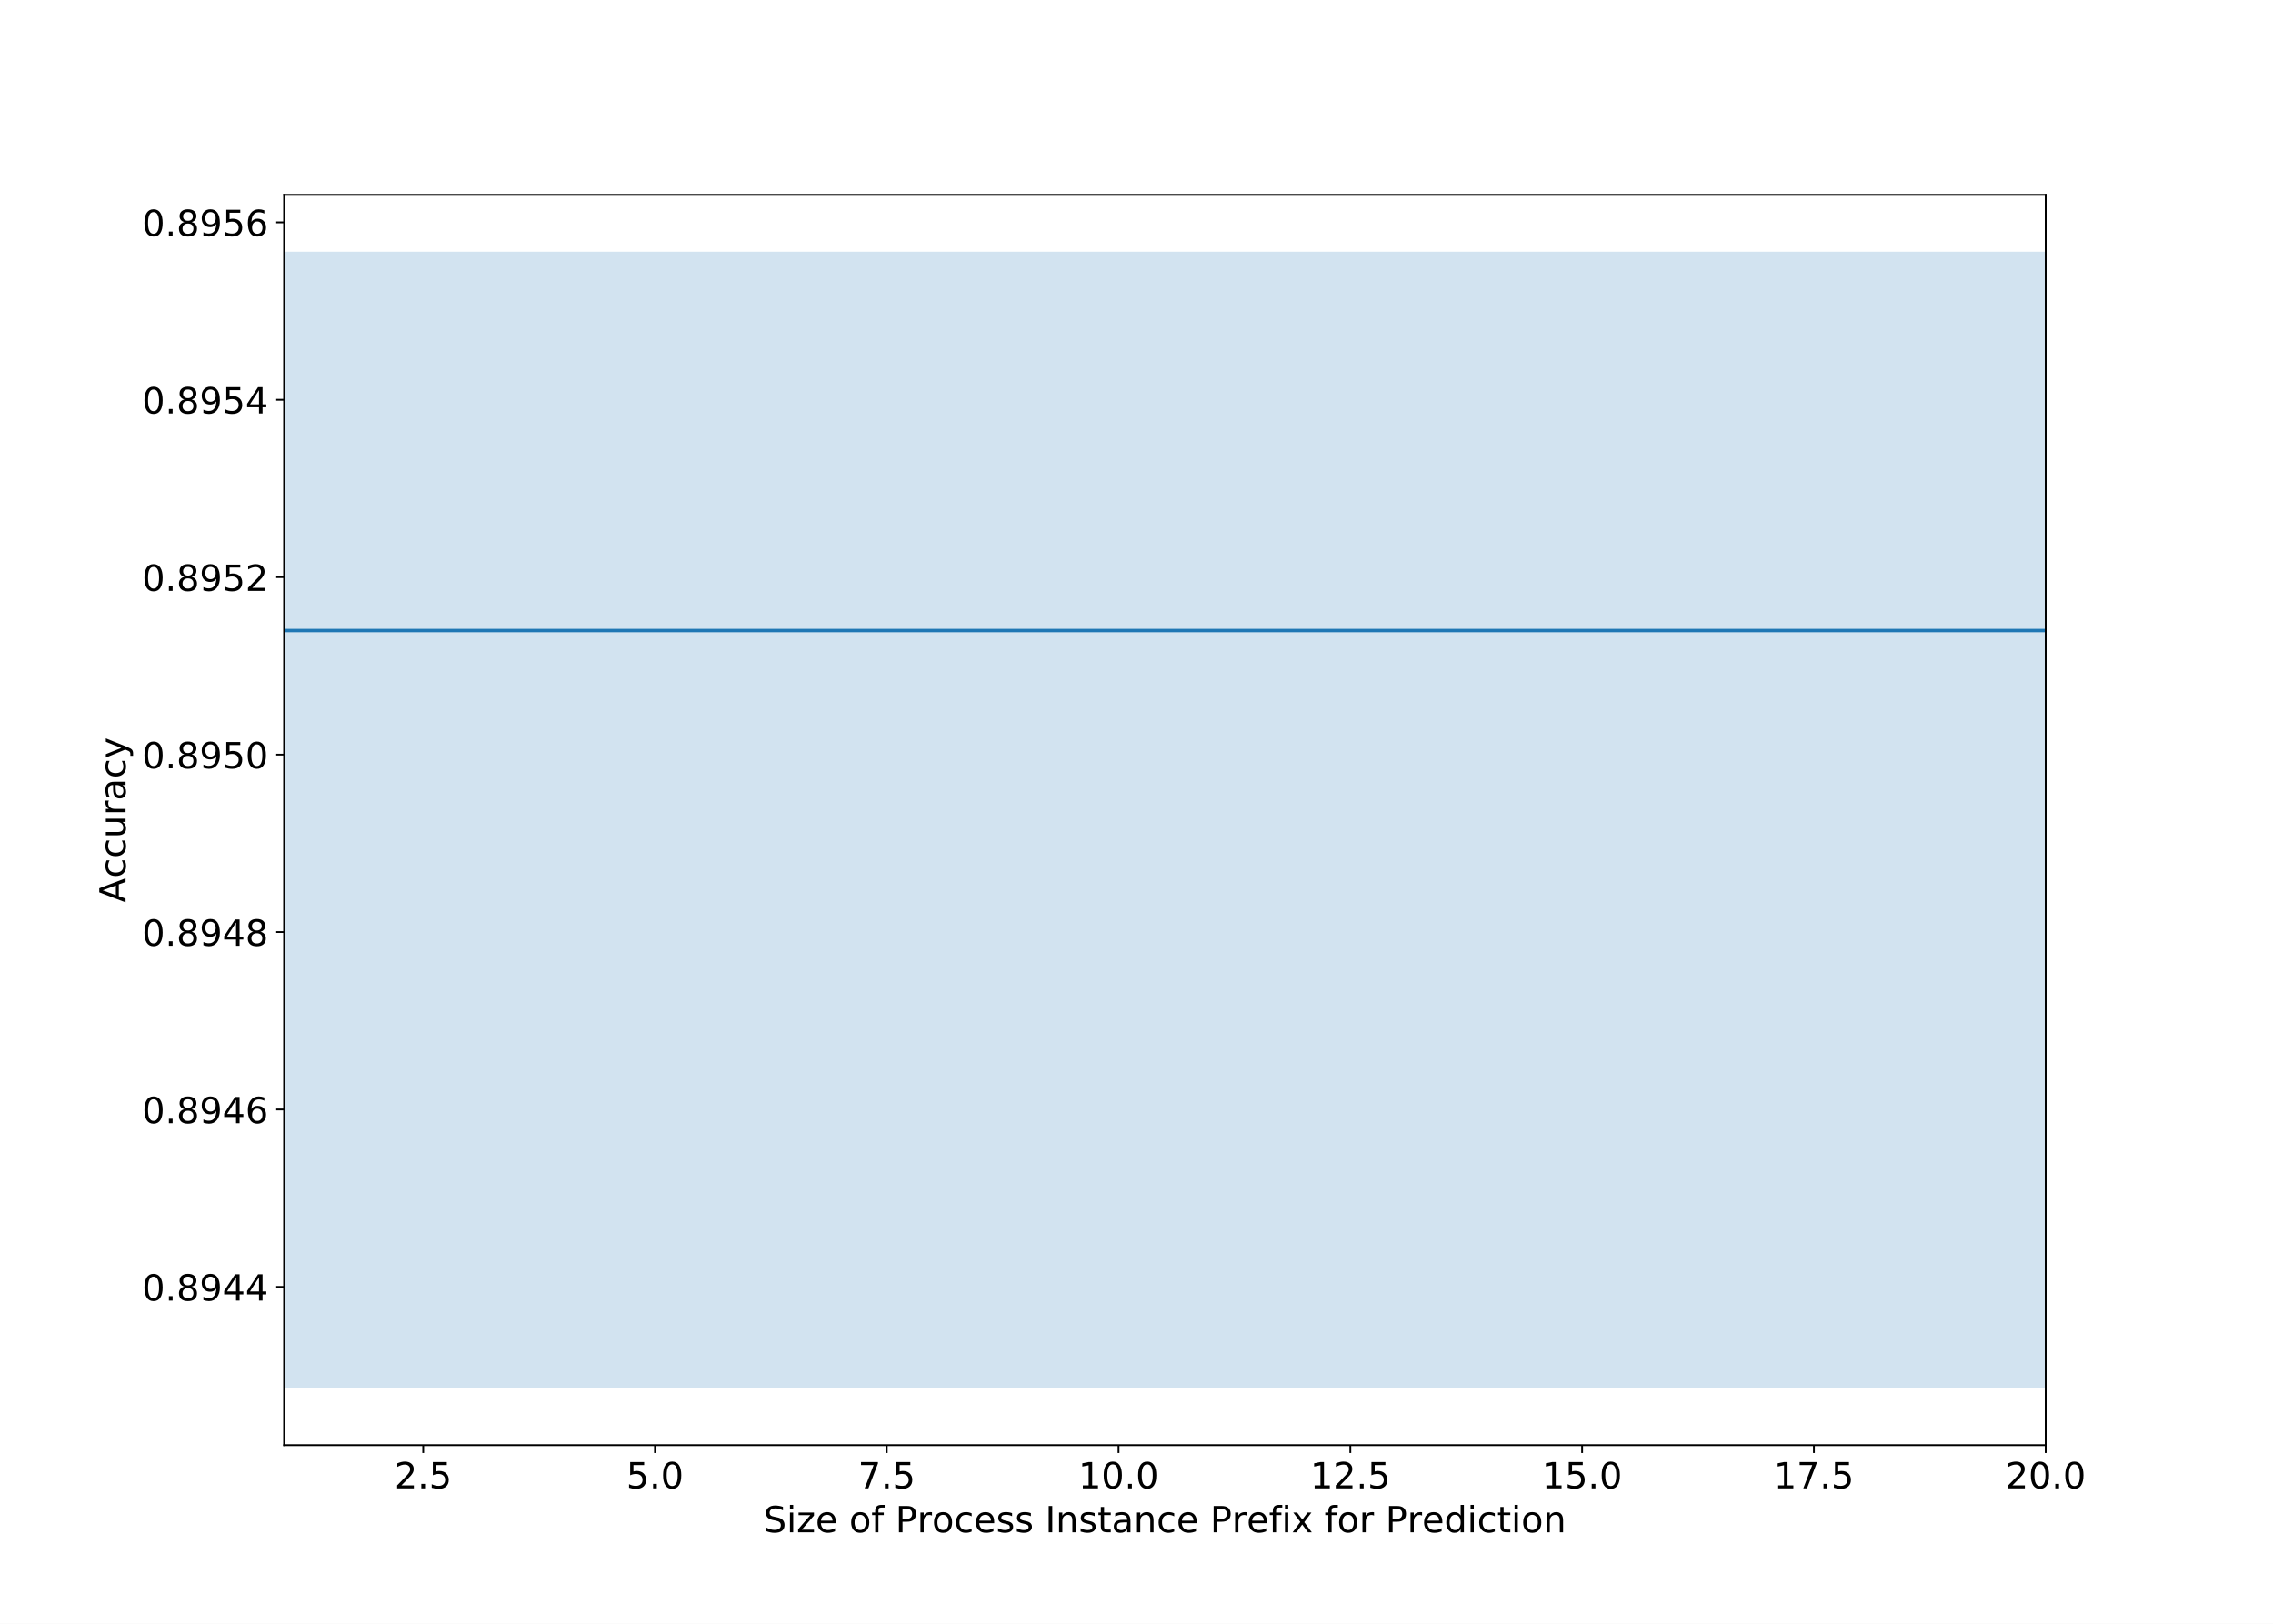
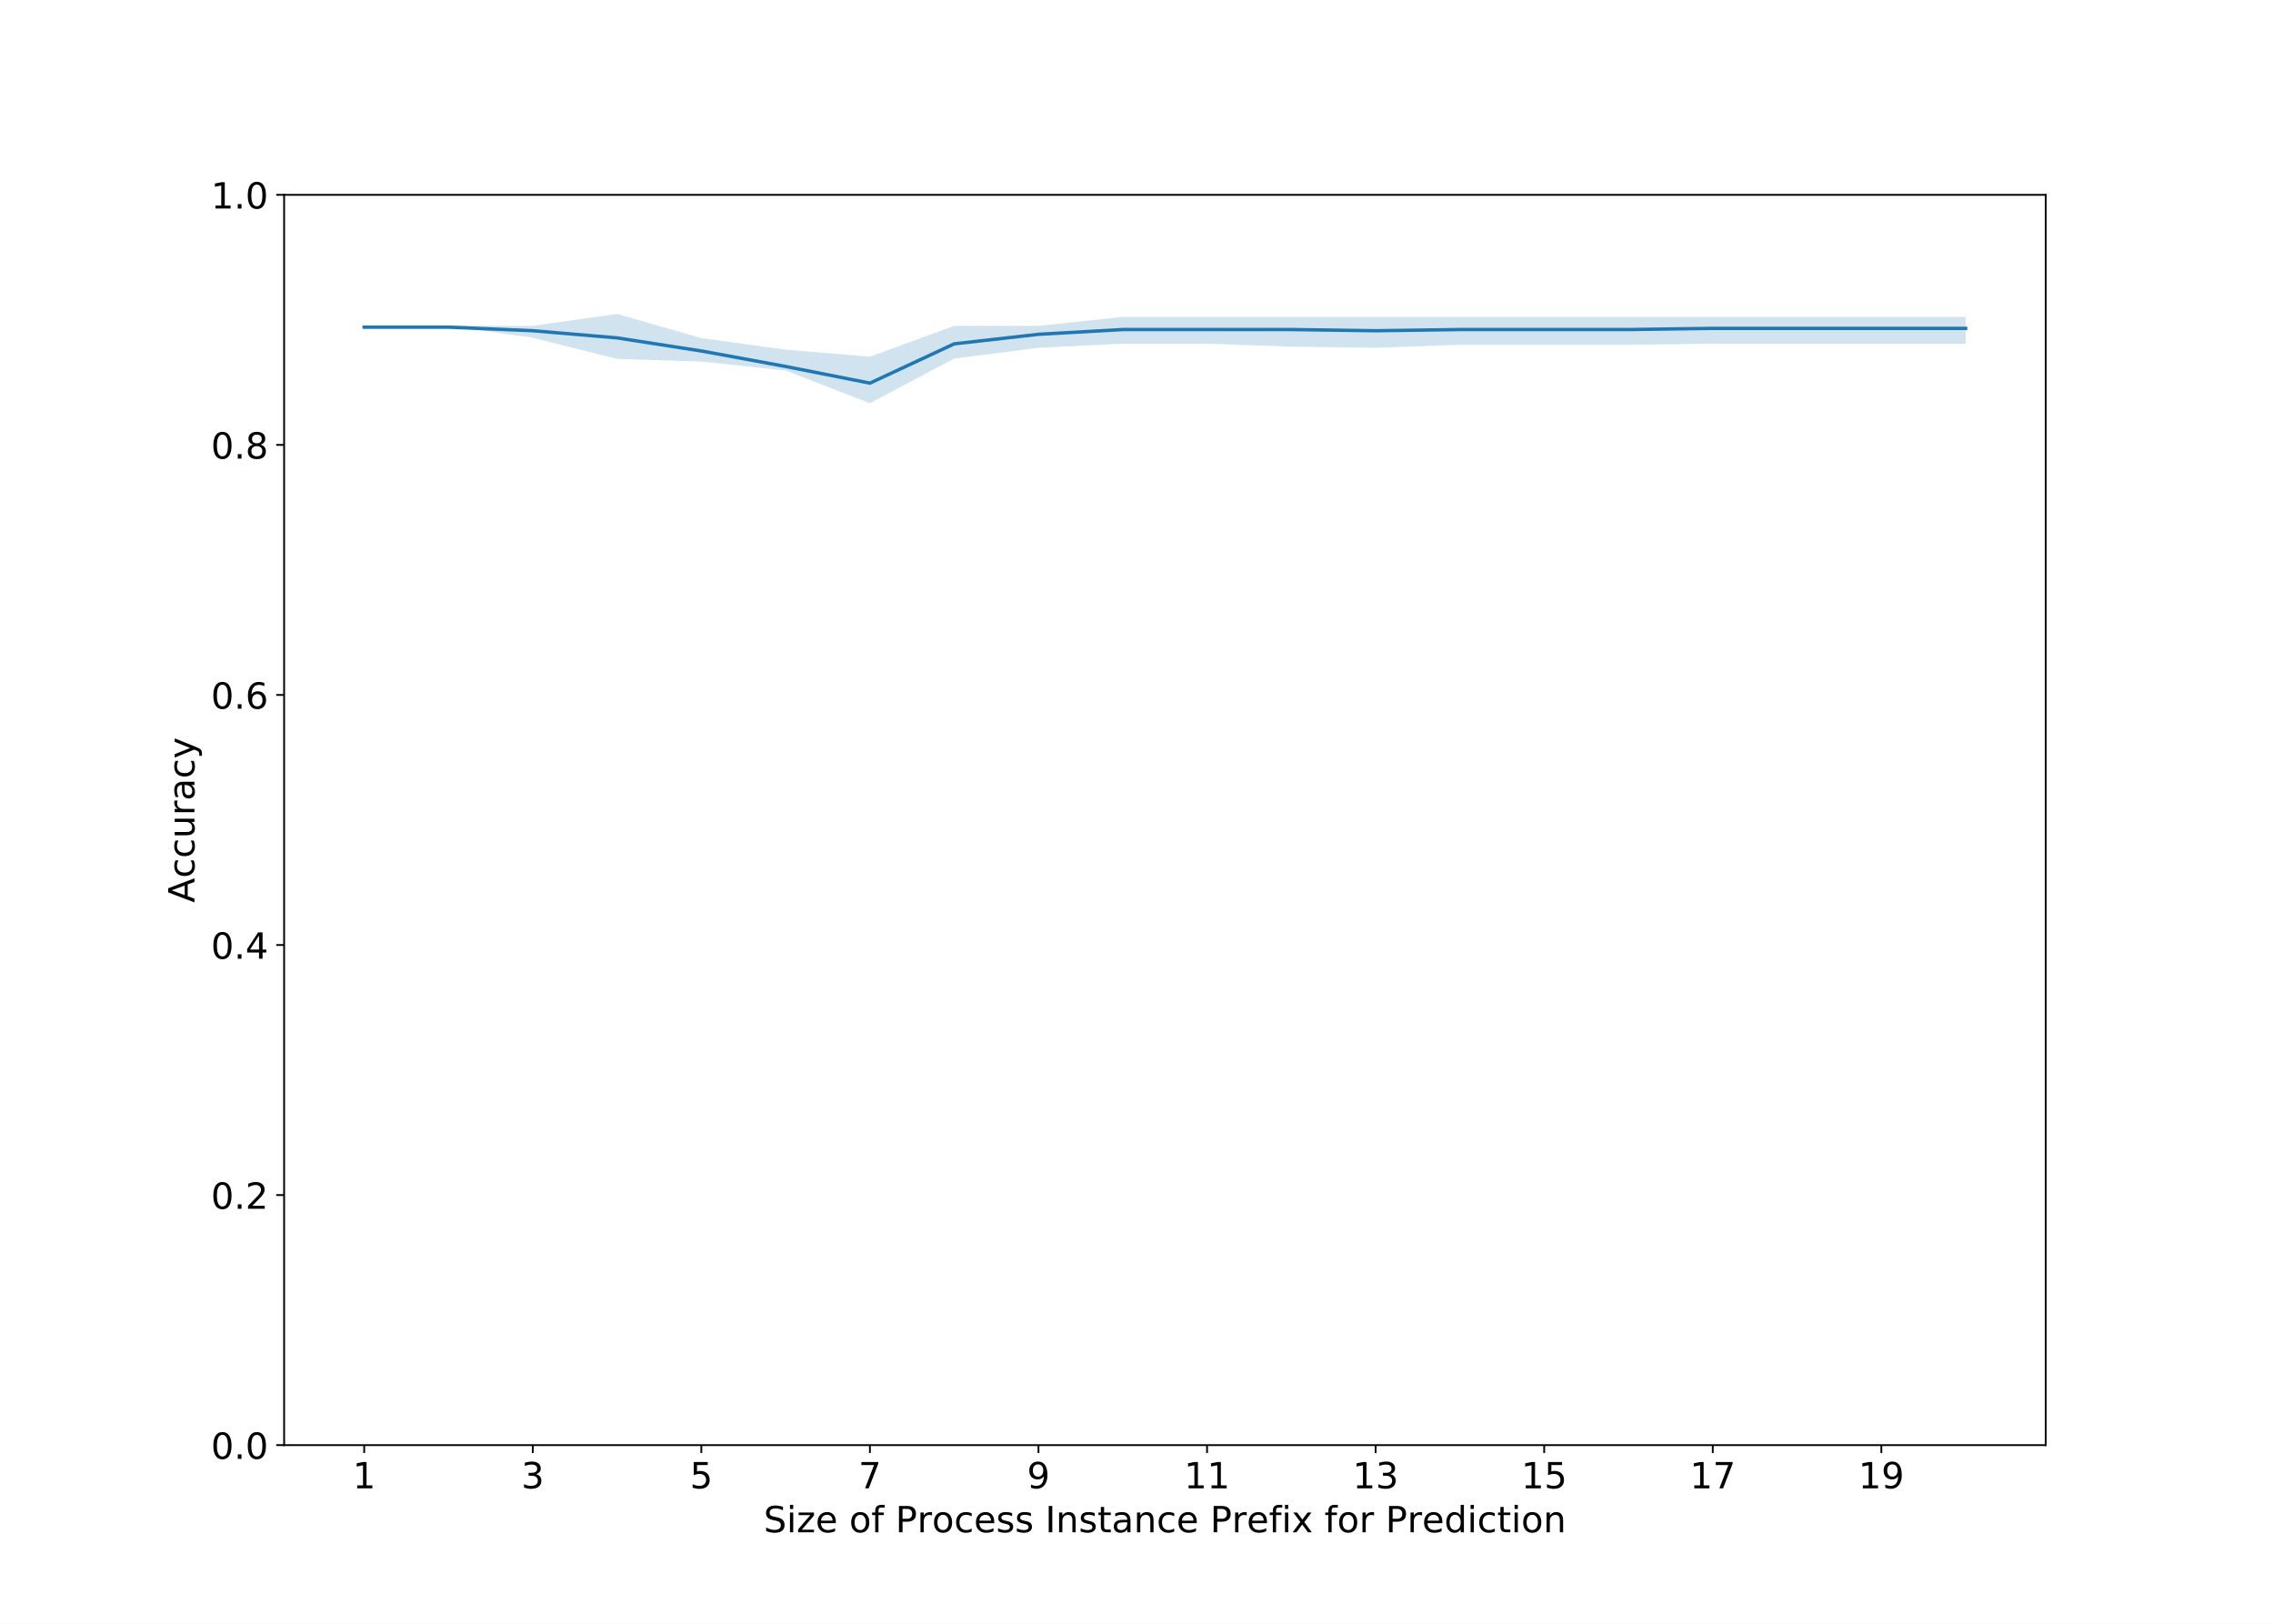
<svg xmlns="http://www.w3.org/2000/svg" xmlns:xlink="http://www.w3.org/1999/xlink" height="720pt" version="1.1" viewBox="0 0 1008 720" width="1008pt">
  <defs>
    <style type="text/css">
*{stroke-linecap:butt;stroke-linejoin:round;}
  </style>
  </defs>
  <g id="figure_1">
    <g id="patch_1">
      <path d="M 0 720  L 1008 720  L 1008 0  L 0 0  z " style="fill:#ffffff;" />
    </g>
    <g id="axes_1">
      <g id="patch_2">
        <path d="M 126 640.8  L 907.2 640.8  L 907.2 86.4  L 126 86.4  z " style="fill:#ffffff;" />
      </g>
      <g id="PolyCollection_1">
-         <path clip-path="url(#p95f81d3d51)" d="M 126 111.6  L 126 615.6  L 167.116 615.6  L 208.232 615.6  L 249.347 615.6  L 290.463 615.6  L 331.579 615.6  L 372.695 615.6  L 413.811 615.6  L 454.926 615.6  L 496.042 615.6  L 537.158 615.6  L 578.274 615.6  L 619.389 615.6  L 660.505 615.6  L 701.621 615.6  L 742.737 615.6  L 783.853 615.6  L 824.968 615.6  L 866.084 615.6  L 907.2 615.6  L 907.2 111.6  L 907.2 111.6  L 866.084 111.6  L 824.968 111.6  L 783.853 111.6  L 742.737 111.6  L 701.621 111.6  L 660.505 111.6  L 619.389 111.6  L 578.274 111.6  L 537.158 111.6  L 496.042 111.6  L 454.926 111.6  L 413.811 111.6  L 372.695 111.6  L 331.579 111.6  L 290.463 111.6  L 249.347 111.6  L 208.232 111.6  L 167.116 111.6  L 126 111.6  z " style="fill:#1f77b4;fill-opacity:0.2;" />
+         <path clip-path="url(#pabb8a7f79c)" d="M 161.509 144.48  L 161.509 144.48  L 198.887 144.48  L 236.265 149.76  L 273.643 159.165  L 311.021 160.32  L 348.399 164.28  L 385.777 178.8  L 423.155 159  L 460.533 154.215  L 497.911 152.4  L 535.289 152.4  L 572.667 153.72  L 610.045 154.215  L 647.423 152.895  L 684.801 152.895  L 722.179 152.895  L 759.557 152.4  L 796.935 152.4  L 834.313 152.4  L 871.691 152.4  L 871.691 140.52  L 871.691 140.52  L 834.313 140.52  L 796.935 140.52  L 759.557 140.52  L 722.179 140.52  L 684.801 140.52  L 647.423 140.52  L 610.045 140.52  L 572.667 140.52  L 535.289 140.52  L 497.911 140.52  L 460.533 144.48  L 423.155 144.48  L 385.777 158.175  L 348.399 155.04  L 311.021 149.912  L 273.643 139.2  L 236.265 144.48  L 198.887 144.48  L 161.509 144.48  z " style="fill:#1f77b4;fill-opacity:0.2;" />
      </g>
      <g id="matplotlib.axis_1">
        <g id="xtick_1">
          <g id="line2d_1">
            <defs>
-               <path d="M 0 0  L 0 3.5  " id="md4ef126e2c" style="stroke:#000000;stroke-width:0.8;" />
-             </defs>
-             <g>
-               <use style="stroke:#000000;stroke-width:0.8;" x="187.674" xlink:href="#md4ef126e2c" y="640.8" />
+               <path d="M 0 0  L 0 3.5  " id="m82b839b954" style="stroke:#000000;stroke-width:0.8;" />
+             </defs>
+             <g>
+               <use style="stroke:#000000;stroke-width:0.8;" x="161.509" xlink:href="#m82b839b954" y="640.8" />
            </g>
          </g>
          <g id="text_1">
            <defs>
-               <path d="M 19.188 8.297  L 53.609 8.297  L 53.609 0  L 7.328 0  L 7.328 8.297  Q 12.938 14.109 22.625 23.891  Q 32.328 33.688 34.812 36.531  Q 39.547 41.844 41.422 45.531  Q 43.312 49.219 43.312 52.781  Q 43.312 58.594 39.234 62.25  Q 35.156 65.922 28.609 65.922  Q 23.969 65.922 18.812 64.312  Q 13.672 62.703 7.812 59.422  L 7.812 69.391  Q 13.766 71.781 18.938 73  Q 24.125 74.219 28.422 74.219  Q 39.75 74.219 46.484 68.547  Q 53.219 62.891 53.219 53.422  Q 53.219 48.922 51.531 44.891  Q 49.859 40.875 45.406 35.406  Q 44.188 33.984 37.641 27.219  Q 31.109 20.453 19.188 8.297  z " id="DejaVuSans-50" />
-               <path d="M 10.688 12.406  L 21 12.406  L 21 0  L 10.688 0  z " id="DejaVuSans-46" />
-               <path d="M 10.797 72.906  L 49.516 72.906  L 49.516 64.594  L 19.828 64.594  L 19.828 46.734  Q 21.969 47.469 24.109 47.828  Q 26.266 48.188 28.422 48.188  Q 40.625 48.188 47.75 41.5  Q 54.891 34.812 54.891 23.391  Q 54.891 11.625 47.562 5.094  Q 40.234 -1.422 26.906 -1.422  Q 22.312 -1.422 17.547 -0.641  Q 12.797 0.141 7.719 1.703  L 7.719 11.625  Q 12.109 9.234 16.797 8.062  Q 21.484 6.891 26.703 6.891  Q 35.156 6.891 40.078 11.328  Q 45.016 15.766 45.016 23.391  Q 45.016 31 40.078 35.438  Q 35.156 39.891 26.703 39.891  Q 22.75 39.891 18.812 39.016  Q 14.891 38.141 10.797 36.281  z " id="DejaVuSans-53" />
-             </defs>
-             <g transform="translate(174.9512 659.9575)scale(0.16 -0.16)">
-               <use xlink:href="#DejaVuSans-50" />
-               <use x="63.623" xlink:href="#DejaVuSans-46" />
-               <use x="95.41" xlink:href="#DejaVuSans-53" />
+               <path d="M 12.406 8.297  L 28.516 8.297  L 28.516 63.922  L 10.984 60.406  L 10.984 69.391  L 28.422 72.906  L 38.281 72.906  L 38.281 8.297  L 54.391 8.297  L 54.391 0  L 12.406 0  z " id="DejaVuSans-49" />
+             </defs>
+             <g transform="translate(156.4191 659.9575)scale(0.16 -0.16)">
+               <use xlink:href="#DejaVuSans-49" />
            </g>
          </g>
        </g>
        <g id="xtick_2">
          <g id="line2d_2">
            <g>
-               <use style="stroke:#000000;stroke-width:0.8;" x="290.463" xlink:href="#md4ef126e2c" y="640.8" />
+               <use style="stroke:#000000;stroke-width:0.8;" x="236.265" xlink:href="#m82b839b954" y="640.8" />
            </g>
          </g>
          <g id="text_2">
            <defs>
-               <path d="M 31.781 66.406  Q 24.172 66.406 20.328 58.906  Q 16.5 51.422 16.5 36.375  Q 16.5 21.391 20.328 13.891  Q 24.172 6.391 31.781 6.391  Q 39.453 6.391 43.281 13.891  Q 47.125 21.391 47.125 36.375  Q 47.125 51.422 43.281 58.906  Q 39.453 66.406 31.781 66.406  z M 31.781 74.219  Q 44.047 74.219 50.516 64.516  Q 56.984 54.828 56.984 36.375  Q 56.984 17.969 50.516 8.266  Q 44.047 -1.422 31.781 -1.422  Q 19.531 -1.422 13.062 8.266  Q 6.594 17.969 6.594 36.375  Q 6.594 54.828 13.062 64.516  Q 19.531 74.219 31.781 74.219  z " id="DejaVuSans-48" />
-             </defs>
-             <g transform="translate(277.7407 659.9575)scale(0.16 -0.16)">
-               <use xlink:href="#DejaVuSans-53" />
-               <use x="63.623" xlink:href="#DejaVuSans-46" />
-               <use x="95.41" xlink:href="#DejaVuSans-48" />
+               <path d="M 40.578 39.312  Q 47.656 37.797 51.625 33  Q 55.609 28.219 55.609 21.188  Q 55.609 10.406 48.188 4.484  Q 40.766 -1.422 27.094 -1.422  Q 22.516 -1.422 17.656 -0.516  Q 12.797 0.391 7.625 2.203  L 7.625 11.719  Q 11.719 9.328 16.594 8.109  Q 21.484 6.891 26.812 6.891  Q 36.078 6.891 40.938 10.547  Q 45.797 14.203 45.797 21.188  Q 45.797 27.641 41.281 31.266  Q 36.766 34.906 28.719 34.906  L 20.219 34.906  L 20.219 43.016  L 29.109 43.016  Q 36.375 43.016 40.234 45.922  Q 44.094 48.828 44.094 54.297  Q 44.094 59.906 40.109 62.906  Q 36.141 65.922 28.719 65.922  Q 24.656 65.922 20.016 65.031  Q 15.375 64.156 9.812 62.312  L 9.812 71.094  Q 15.438 72.656 20.344 73.438  Q 25.25 74.219 29.594 74.219  Q 40.828 74.219 47.359 69.109  Q 53.906 64.016 53.906 55.328  Q 53.906 49.266 50.438 45.094  Q 46.969 40.922 40.578 39.312  z " id="DejaVuSans-51" />
+             </defs>
+             <g transform="translate(231.1751 659.9575)scale(0.16 -0.16)">
+               <use xlink:href="#DejaVuSans-51" />
            </g>
          </g>
        </g>
        <g id="xtick_3">
          <g id="line2d_3">
            <g>
-               <use style="stroke:#000000;stroke-width:0.8;" x="393.253" xlink:href="#md4ef126e2c" y="640.8" />
+               <use style="stroke:#000000;stroke-width:0.8;" x="311.021" xlink:href="#m82b839b954" y="640.8" />
            </g>
          </g>
          <g id="text_3">
            <defs>
-               <path d="M 8.203 72.906  L 55.078 72.906  L 55.078 68.703  L 28.609 0  L 18.312 0  L 43.219 64.594  L 8.203 64.594  z " id="DejaVuSans-55" />
-             </defs>
-             <g transform="translate(380.5301 659.9575)scale(0.16 -0.16)">
-               <use xlink:href="#DejaVuSans-55" />
-               <use x="63.623" xlink:href="#DejaVuSans-46" />
-               <use x="95.41" xlink:href="#DejaVuSans-53" />
+               <path d="M 10.797 72.906  L 49.516 72.906  L 49.516 64.594  L 19.828 64.594  L 19.828 46.734  Q 21.969 47.469 24.109 47.828  Q 26.266 48.188 28.422 48.188  Q 40.625 48.188 47.75 41.5  Q 54.891 34.812 54.891 23.391  Q 54.891 11.625 47.562 5.094  Q 40.234 -1.422 26.906 -1.422  Q 22.312 -1.422 17.547 -0.641  Q 12.797 0.141 7.719 1.703  L 7.719 11.625  Q 12.109 9.234 16.797 8.062  Q 21.484 6.891 26.703 6.891  Q 35.156 6.891 40.078 11.328  Q 45.016 15.766 45.016 23.391  Q 45.016 31 40.078 35.438  Q 35.156 39.891 26.703 39.891  Q 22.75 39.891 18.812 39.016  Q 14.891 38.141 10.797 36.281  z " id="DejaVuSans-53" />
+             </defs>
+             <g transform="translate(305.9311 659.9575)scale(0.16 -0.16)">
+               <use xlink:href="#DejaVuSans-53" />
            </g>
          </g>
        </g>
        <g id="xtick_4">
          <g id="line2d_4">
            <g>
-               <use style="stroke:#000000;stroke-width:0.8;" x="496.042" xlink:href="#md4ef126e2c" y="640.8" />
+               <use style="stroke:#000000;stroke-width:0.8;" x="385.777" xlink:href="#m82b839b954" y="640.8" />
            </g>
          </g>
          <g id="text_4">
            <defs>
-               <path d="M 12.406 8.297  L 28.516 8.297  L 28.516 63.922  L 10.984 60.406  L 10.984 69.391  L 28.422 72.906  L 38.281 72.906  L 38.281 8.297  L 54.391 8.297  L 54.391 0  L 12.406 0  z " id="DejaVuSans-49" />
-             </defs>
-             <g transform="translate(478.2296 659.9575)scale(0.16 -0.16)">
-               <use xlink:href="#DejaVuSans-49" />
-               <use x="63.623" xlink:href="#DejaVuSans-48" />
-               <use x="127.246" xlink:href="#DejaVuSans-46" />
-               <use x="159.033" xlink:href="#DejaVuSans-48" />
+               <path d="M 8.203 72.906  L 55.078 72.906  L 55.078 68.703  L 28.609 0  L 18.312 0  L 43.219 64.594  L 8.203 64.594  z " id="DejaVuSans-55" />
+             </defs>
+             <g transform="translate(380.687 659.9575)scale(0.16 -0.16)">
+               <use xlink:href="#DejaVuSans-55" />
            </g>
          </g>
        </g>
        <g id="xtick_5">
          <g id="line2d_5">
            <g>
-               <use style="stroke:#000000;stroke-width:0.8;" x="598.832" xlink:href="#md4ef126e2c" y="640.8" />
+               <use style="stroke:#000000;stroke-width:0.8;" x="460.533" xlink:href="#m82b839b954" y="640.8" />
            </g>
          </g>
          <g id="text_5">
-             <g transform="translate(581.0191 659.9575)scale(0.16 -0.16)">
-               <use xlink:href="#DejaVuSans-49" />
-               <use x="63.623" xlink:href="#DejaVuSans-50" />
-               <use x="127.246" xlink:href="#DejaVuSans-46" />
-               <use x="159.033" xlink:href="#DejaVuSans-53" />
+             <defs>
+               <path d="M 10.984 1.516  L 10.984 10.5  Q 14.703 8.734 18.5 7.812  Q 22.312 6.891 25.984 6.891  Q 35.75 6.891 40.891 13.453  Q 46.047 20.016 46.781 33.406  Q 43.953 29.203 39.594 26.953  Q 35.25 24.703 29.984 24.703  Q 19.047 24.703 12.672 31.312  Q 6.297 37.938 6.297 49.422  Q 6.297 60.641 12.938 67.422  Q 19.578 74.219 30.609 74.219  Q 43.266 74.219 49.922 64.516  Q 56.594 54.828 56.594 36.375  Q 56.594 19.141 48.406 8.859  Q 40.234 -1.422 26.422 -1.422  Q 22.703 -1.422 18.891 -0.688  Q 15.094 0.047 10.984 1.516  z M 30.609 32.422  Q 37.25 32.422 41.125 36.953  Q 45.016 41.5 45.016 49.422  Q 45.016 57.281 41.125 61.844  Q 37.25 66.406 30.609 66.406  Q 23.969 66.406 20.094 61.844  Q 16.219 57.281 16.219 49.422  Q 16.219 41.5 20.094 36.953  Q 23.969 32.422 30.609 32.422  z " id="DejaVuSans-57" />
+             </defs>
+             <g transform="translate(455.443 659.9575)scale(0.16 -0.16)">
+               <use xlink:href="#DejaVuSans-57" />
            </g>
          </g>
        </g>
        <g id="xtick_6">
          <g id="line2d_6">
            <g>
-               <use style="stroke:#000000;stroke-width:0.8;" x="701.621" xlink:href="#md4ef126e2c" y="640.8" />
+               <use style="stroke:#000000;stroke-width:0.8;" x="535.289" xlink:href="#m82b839b954" y="640.8" />
            </g>
          </g>
          <g id="text_6">
-             <g transform="translate(683.8086 659.9575)scale(0.16 -0.16)">
-               <use xlink:href="#DejaVuSans-49" />
-               <use x="63.623" xlink:href="#DejaVuSans-53" />
-               <use x="127.246" xlink:href="#DejaVuSans-46" />
-               <use x="159.033" xlink:href="#DejaVuSans-48" />
+             <g transform="translate(525.109 659.9575)scale(0.16 -0.16)">
+               <use xlink:href="#DejaVuSans-49" />
+               <use x="63.623" xlink:href="#DejaVuSans-49" />
            </g>
          </g>
        </g>
        <g id="xtick_7">
          <g id="line2d_7">
            <g>
-               <use style="stroke:#000000;stroke-width:0.8;" x="804.411" xlink:href="#md4ef126e2c" y="640.8" />
+               <use style="stroke:#000000;stroke-width:0.8;" x="610.045" xlink:href="#m82b839b954" y="640.8" />
            </g>
          </g>
          <g id="text_7">
-             <g transform="translate(786.598 659.9575)scale(0.16 -0.16)">
-               <use xlink:href="#DejaVuSans-49" />
-               <use x="63.623" xlink:href="#DejaVuSans-55" />
-               <use x="127.246" xlink:href="#DejaVuSans-46" />
-               <use x="159.033" xlink:href="#DejaVuSans-53" />
+             <g transform="translate(599.865 659.9575)scale(0.16 -0.16)">
+               <use xlink:href="#DejaVuSans-49" />
+               <use x="63.623" xlink:href="#DejaVuSans-51" />
            </g>
          </g>
        </g>
        <g id="xtick_8">
          <g id="line2d_8">
            <g>
-               <use style="stroke:#000000;stroke-width:0.8;" x="907.2" xlink:href="#md4ef126e2c" y="640.8" />
+               <use style="stroke:#000000;stroke-width:0.8;" x="684.801" xlink:href="#m82b839b954" y="640.8" />
            </g>
          </g>
          <g id="text_8">
-             <g transform="translate(889.3875 659.9575)scale(0.16 -0.16)">
-               <use xlink:href="#DejaVuSans-50" />
-               <use x="63.623" xlink:href="#DejaVuSans-48" />
-               <use x="127.246" xlink:href="#DejaVuSans-46" />
-               <use x="159.033" xlink:href="#DejaVuSans-48" />
-             </g>
-           </g>
-         </g>
-         <g id="text_9">
+             <g transform="translate(674.621 659.9575)scale(0.16 -0.16)">
+               <use xlink:href="#DejaVuSans-49" />
+               <use x="63.623" xlink:href="#DejaVuSans-53" />
+             </g>
+           </g>
+         </g>
+         <g id="xtick_9">
+           <g id="line2d_9">
+             <g>
+               <use style="stroke:#000000;stroke-width:0.8;" x="759.557" xlink:href="#m82b839b954" y="640.8" />
+             </g>
+           </g>
+           <g id="text_9">
+             <g transform="translate(749.3769 659.9575)scale(0.16 -0.16)">
+               <use xlink:href="#DejaVuSans-49" />
+               <use x="63.623" xlink:href="#DejaVuSans-55" />
+             </g>
+           </g>
+         </g>
+         <g id="xtick_10">
+           <g id="line2d_10">
+             <g>
+               <use style="stroke:#000000;stroke-width:0.8;" x="834.313" xlink:href="#m82b839b954" y="640.8" />
+             </g>
+           </g>
+           <g id="text_10">
+             <g transform="translate(824.1329 659.9575)scale(0.16 -0.16)">
+               <use xlink:href="#DejaVuSans-49" />
+               <use x="63.623" xlink:href="#DejaVuSans-57" />
+             </g>
+           </g>
+         </g>
+         <g id="text_11">
          <defs>
            <path d="M 53.516 70.516  L 53.516 60.891  Q 47.906 63.578 42.922 64.891  Q 37.938 66.219 33.297 66.219  Q 25.25 66.219 20.875 63.094  Q 16.5 59.969 16.5 54.203  Q 16.5 49.359 19.406 46.891  Q 22.312 44.438 30.422 42.922  L 36.375 41.703  Q 47.406 39.594 52.656 34.297  Q 57.906 29 57.906 20.125  Q 57.906 9.516 50.797 4.047  Q 43.703 -1.422 29.984 -1.422  Q 24.812 -1.422 18.969 -0.25  Q 13.141 0.922 6.891 3.219  L 6.891 13.375  Q 12.891 10.016 18.656 8.297  Q 24.422 6.594 29.984 6.594  Q 38.422 6.594 43.016 9.906  Q 47.609 13.234 47.609 19.391  Q 47.609 24.75 44.312 27.781  Q 41.016 30.812 33.5 32.328  L 27.484 33.5  Q 16.453 35.688 11.516 40.375  Q 6.594 45.062 6.594 53.422  Q 6.594 63.094 13.406 68.656  Q 20.219 74.219 32.172 74.219  Q 37.312 74.219 42.625 73.281  Q 47.953 72.359 53.516 70.516  z " id="DejaVuSans-83" />
            <path d="M 9.422 54.688  L 18.406 54.688  L 18.406 0  L 9.422 0  z M 9.422 75.984  L 18.406 75.984  L 18.406 64.594  L 9.422 64.594  z " id="DejaVuSans-105" />
            <path d="M 5.516 54.688  L 48.188 54.688  L 48.188 46.484  L 14.406 7.172  L 48.188 7.172  L 48.188 0  L 4.297 0  L 4.297 8.203  L 38.094 47.516  L 5.516 47.516  z " id="DejaVuSans-122" />
            <path d="M 56.203 29.594  L 56.203 25.203  L 14.891 25.203  Q 15.484 15.922 20.484 11.062  Q 25.484 6.203 34.422 6.203  Q 39.594 6.203 44.453 7.469  Q 49.312 8.734 54.109 11.281  L 54.109 2.781  Q 49.266 0.734 44.188 -0.344  Q 39.109 -1.422 33.891 -1.422  Q 20.797 -1.422 13.156 6.188  Q 5.516 13.812 5.516 26.812  Q 5.516 40.234 12.766 48.109  Q 20.016 56 32.328 56  Q 43.359 56 49.781 48.891  Q 56.203 41.797 56.203 29.594  z M 47.219 32.234  Q 47.125 39.594 43.094 43.984  Q 39.062 48.391 32.422 48.391  Q 24.906 48.391 20.391 44.141  Q 15.875 39.891 15.188 32.172  z " id="DejaVuSans-101" />
            <path id="DejaVuSans-32" />
            <path d="M 30.609 48.391  Q 23.391 48.391 19.188 42.75  Q 14.984 37.109 14.984 27.297  Q 14.984 17.484 19.156 11.844  Q 23.344 6.203 30.609 6.203  Q 37.797 6.203 41.984 11.859  Q 46.188 17.531 46.188 27.297  Q 46.188 37.016 41.984 42.703  Q 37.797 48.391 30.609 48.391  z M 30.609 56  Q 42.328 56 49.016 48.375  Q 55.719 40.766 55.719 27.297  Q 55.719 13.875 49.016 6.219  Q 42.328 -1.422 30.609 -1.422  Q 18.844 -1.422 12.172 6.219  Q 5.516 13.875 5.516 27.297  Q 5.516 40.766 12.172 48.375  Q 18.844 56 30.609 56  z " id="DejaVuSans-111" />
            <path d="M 37.109 75.984  L 37.109 68.5  L 28.516 68.5  Q 23.688 68.5 21.797 66.547  Q 19.922 64.594 19.922 59.516  L 19.922 54.688  L 34.719 54.688  L 34.719 47.703  L 19.922 47.703  L 19.922 0  L 10.891 0  L 10.891 47.703  L 2.297 47.703  L 2.297 54.688  L 10.891 54.688  L 10.891 58.5  Q 10.891 67.625 15.141 71.797  Q 19.391 75.984 28.609 75.984  z " id="DejaVuSans-102" />
            <path d="M 19.672 64.797  L 19.672 37.406  L 32.078 37.406  Q 38.969 37.406 42.719 40.969  Q 46.484 44.531 46.484 51.125  Q 46.484 57.672 42.719 61.234  Q 38.969 64.797 32.078 64.797  z M 9.812 72.906  L 32.078 72.906  Q 44.344 72.906 50.609 67.359  Q 56.891 61.812 56.891 51.125  Q 56.891 40.328 50.609 34.812  Q 44.344 29.297 32.078 29.297  L 19.672 29.297  L 19.672 0  L 9.812 0  z " id="DejaVuSans-80" />
            <path d="M 41.109 46.297  Q 39.594 47.172 37.812 47.578  Q 36.031 48 33.891 48  Q 26.266 48 22.188 43.047  Q 18.109 38.094 18.109 28.812  L 18.109 0  L 9.078 0  L 9.078 54.688  L 18.109 54.688  L 18.109 46.188  Q 20.953 51.172 25.484 53.578  Q 30.031 56 36.531 56  Q 37.453 56 38.578 55.875  Q 39.703 55.766 41.062 55.516  z " id="DejaVuSans-114" />
            <path d="M 48.781 52.594  L 48.781 44.188  Q 44.969 46.297 41.141 47.344  Q 37.312 48.391 33.406 48.391  Q 24.656 48.391 19.812 42.844  Q 14.984 37.312 14.984 27.297  Q 14.984 17.281 19.812 11.734  Q 24.656 6.203 33.406 6.203  Q 37.312 6.203 41.141 7.25  Q 44.969 8.297 48.781 10.406  L 48.781 2.094  Q 45.016 0.344 40.984 -0.531  Q 36.969 -1.422 32.422 -1.422  Q 20.062 -1.422 12.781 6.344  Q 5.516 14.109 5.516 27.297  Q 5.516 40.672 12.859 48.328  Q 20.219 56 33.016 56  Q 37.156 56 41.109 55.141  Q 45.062 54.297 48.781 52.594  z " id="DejaVuSans-99" />
            <path d="M 44.281 53.078  L 44.281 44.578  Q 40.484 46.531 36.375 47.5  Q 32.281 48.484 27.875 48.484  Q 21.188 48.484 17.844 46.438  Q 14.5 44.391 14.5 40.281  Q 14.5 37.156 16.891 35.375  Q 19.281 33.594 26.516 31.984  L 29.594 31.297  Q 39.156 29.25 43.188 25.516  Q 47.219 21.781 47.219 15.094  Q 47.219 7.469 41.188 3.016  Q 35.156 -1.422 24.609 -1.422  Q 20.219 -1.422 15.453 -0.562  Q 10.688 0.297 5.422 2  L 5.422 11.281  Q 10.406 8.688 15.234 7.391  Q 20.062 6.109 24.812 6.109  Q 31.156 6.109 34.562 8.281  Q 37.984 10.453 37.984 14.406  Q 37.984 18.062 35.516 20.016  Q 33.062 21.969 24.703 23.781  L 21.578 24.516  Q 13.234 26.266 9.516 29.906  Q 5.812 33.547 5.812 39.891  Q 5.812 47.609 11.281 51.797  Q 16.75 56 26.812 56  Q 31.781 56 36.172 55.266  Q 40.578 54.547 44.281 53.078  z " id="DejaVuSans-115" />
            <path d="M 9.812 72.906  L 19.672 72.906  L 19.672 0  L 9.812 0  z " id="DejaVuSans-73" />
            <path d="M 54.891 33.016  L 54.891 0  L 45.906 0  L 45.906 32.719  Q 45.906 40.484 42.875 44.328  Q 39.844 48.188 33.797 48.188  Q 26.516 48.188 22.312 43.547  Q 18.109 38.922 18.109 30.906  L 18.109 0  L 9.078 0  L 9.078 54.688  L 18.109 54.688  L 18.109 46.188  Q 21.344 51.125 25.703 53.562  Q 30.078 56 35.797 56  Q 45.219 56 50.047 50.172  Q 54.891 44.344 54.891 33.016  z " id="DejaVuSans-110" />
            <path d="M 18.312 70.219  L 18.312 54.688  L 36.812 54.688  L 36.812 47.703  L 18.312 47.703  L 18.312 18.016  Q 18.312 11.328 20.141 9.422  Q 21.969 7.516 27.594 7.516  L 36.812 7.516  L 36.812 0  L 27.594 0  Q 17.188 0 13.234 3.875  Q 9.281 7.766 9.281 18.016  L 9.281 47.703  L 2.688 47.703  L 2.688 54.688  L 9.281 54.688  L 9.281 70.219  z " id="DejaVuSans-116" />
            <path d="M 34.281 27.484  Q 23.391 27.484 19.188 25  Q 14.984 22.516 14.984 16.5  Q 14.984 11.719 18.141 8.906  Q 21.297 6.109 26.703 6.109  Q 34.188 6.109 38.703 11.406  Q 43.219 16.703 43.219 25.484  L 43.219 27.484  z M 52.203 31.203  L 52.203 0  L 43.219 0  L 43.219 8.297  Q 40.141 3.328 35.547 0.953  Q 30.953 -1.422 24.312 -1.422  Q 15.922 -1.422 10.953 3.297  Q 6 8.016 6 15.922  Q 6 25.141 12.172 29.828  Q 18.359 34.516 30.609 34.516  L 43.219 34.516  L 43.219 35.406  Q 43.219 41.609 39.141 45  Q 35.062 48.391 27.688 48.391  Q 23 48.391 18.547 47.266  Q 14.109 46.141 10.016 43.891  L 10.016 52.203  Q 14.938 54.109 19.578 55.047  Q 24.219 56 28.609 56  Q 40.484 56 46.344 49.844  Q 52.203 43.703 52.203 31.203  z " id="DejaVuSans-97" />
            <path d="M 54.891 54.688  L 35.109 28.078  L 55.906 0  L 45.312 0  L 29.391 21.484  L 13.484 0  L 2.875 0  L 24.125 28.609  L 4.688 54.688  L 15.281 54.688  L 29.781 35.203  L 44.281 54.688  z " id="DejaVuSans-120" />
            <path d="M 45.406 46.391  L 45.406 75.984  L 54.391 75.984  L 54.391 0  L 45.406 0  L 45.406 8.203  Q 42.578 3.328 38.25 0.953  Q 33.938 -1.422 27.875 -1.422  Q 17.969 -1.422 11.734 6.484  Q 5.516 14.406 5.516 27.297  Q 5.516 40.188 11.734 48.094  Q 17.969 56 27.875 56  Q 33.938 56 38.25 53.625  Q 42.578 51.266 45.406 46.391  z M 14.797 27.297  Q 14.797 17.391 18.875 11.75  Q 22.953 6.109 30.078 6.109  Q 37.203 6.109 41.297 11.75  Q 45.406 17.391 45.406 27.297  Q 45.406 37.203 41.297 42.844  Q 37.203 48.484 30.078 48.484  Q 22.953 48.484 18.875 42.844  Q 14.797 37.203 14.797 27.297  z " id="DejaVuSans-100" />
          </defs>
          <g transform="translate(338.6637 679.4425)scale(0.16 -0.16)">
            <use xlink:href="#DejaVuSans-83" />
            <use x="63.477" xlink:href="#DejaVuSans-105" />
            <use x="91.26" xlink:href="#DejaVuSans-122" />
            <use x="143.75" xlink:href="#DejaVuSans-101" />
            <use x="205.273" xlink:href="#DejaVuSans-32" />
            <use x="237.061" xlink:href="#DejaVuSans-111" />
            <use x="298.242" xlink:href="#DejaVuSans-102" />
            <use x="333.447" xlink:href="#DejaVuSans-32" />
            <use x="365.234" xlink:href="#DejaVuSans-80" />
            <use x="425.521" xlink:href="#DejaVuSans-114" />
            <use x="466.604" xlink:href="#DejaVuSans-111" />
            <use x="527.785" xlink:href="#DejaVuSans-99" />
            <use x="582.766" xlink:href="#DejaVuSans-101" />
            <use x="644.289" xlink:href="#DejaVuSans-115" />
            <use x="696.389" xlink:href="#DejaVuSans-115" />
            <use x="748.488" xlink:href="#DejaVuSans-32" />
            <use x="780.275" xlink:href="#DejaVuSans-73" />
            <use x="809.768" xlink:href="#DejaVuSans-110" />
            <use x="873.146" xlink:href="#DejaVuSans-115" />
            <use x="925.246" xlink:href="#DejaVuSans-116" />
            <use x="964.455" xlink:href="#DejaVuSans-97" />
            <use x="1025.734" xlink:href="#DejaVuSans-110" />
            <use x="1089.113" xlink:href="#DejaVuSans-99" />
            <use x="1144.094" xlink:href="#DejaVuSans-101" />
            <use x="1205.617" xlink:href="#DejaVuSans-32" />
            <use x="1237.404" xlink:href="#DejaVuSans-80" />
            <use x="1297.691" xlink:href="#DejaVuSans-114" />
            <use x="1338.773" xlink:href="#DejaVuSans-101" />
            <use x="1400.297" xlink:href="#DejaVuSans-102" />
            <use x="1435.502" xlink:href="#DejaVuSans-105" />
            <use x="1463.285" xlink:href="#DejaVuSans-120" />
            <use x="1522.465" xlink:href="#DejaVuSans-32" />
            <use x="1554.252" xlink:href="#DejaVuSans-102" />
            <use x="1589.457" xlink:href="#DejaVuSans-111" />
            <use x="1650.639" xlink:href="#DejaVuSans-114" />
            <use x="1691.752" xlink:href="#DejaVuSans-32" />
            <use x="1723.539" xlink:href="#DejaVuSans-80" />
            <use x="1783.826" xlink:href="#DejaVuSans-114" />
            <use x="1824.908" xlink:href="#DejaVuSans-101" />
            <use x="1886.432" xlink:href="#DejaVuSans-100" />
            <use x="1949.908" xlink:href="#DejaVuSans-105" />
            <use x="1977.691" xlink:href="#DejaVuSans-99" />
            <use x="2032.672" xlink:href="#DejaVuSans-116" />
            <use x="2071.881" xlink:href="#DejaVuSans-105" />
            <use x="2099.664" xlink:href="#DejaVuSans-111" />
            <use x="2160.846" xlink:href="#DejaVuSans-110" />
          </g>
        </g>
      </g>
      <g id="matplotlib.axis_2">
        <g id="ytick_1">
-           <g id="line2d_9">
-             <defs>
-               <path d="M 0 0  L -3.5 0  " id="ma2d722ccf1" style="stroke:#000000;stroke-width:0.8;" />
-             </defs>
-             <g>
-               <use style="stroke:#000000;stroke-width:0.8;" x="126" xlink:href="#ma2d722ccf1" y="570.643" />
-             </g>
-           </g>
-           <g id="text_10">
+           <g id="line2d_11">
+             <defs>
+               <path d="M 0 0  L -3.5 0  " id="md2e9831bd9" style="stroke:#000000;stroke-width:0.8;" />
+             </defs>
+             <g>
+               <use style="stroke:#000000;stroke-width:0.8;" x="126" xlink:href="#md2e9831bd9" y="640.8" />
+             </g>
+           </g>
+           <g id="text_12">
+             <defs>
+               <path d="M 31.781 66.406  Q 24.172 66.406 20.328 58.906  Q 16.5 51.422 16.5 36.375  Q 16.5 21.391 20.328 13.891  Q 24.172 6.391 31.781 6.391  Q 39.453 6.391 43.281 13.891  Q 47.125 21.391 47.125 36.375  Q 47.125 51.422 43.281 58.906  Q 39.453 66.406 31.781 66.406  z M 31.781 74.219  Q 44.047 74.219 50.516 64.516  Q 56.984 54.828 56.984 36.375  Q 56.984 17.969 50.516 8.266  Q 44.047 -1.422 31.781 -1.422  Q 19.531 -1.422 13.062 8.266  Q 6.594 17.969 6.594 36.375  Q 6.594 54.828 13.062 64.516  Q 19.531 74.219 31.781 74.219  z " id="DejaVuSans-48" />
+               <path d="M 10.688 12.406  L 21 12.406  L 21 0  L 10.688 0  z " id="DejaVuSans-46" />
+             </defs>
+             <g transform="translate(93.555 646.8787)scale(0.16 -0.16)">
+               <use xlink:href="#DejaVuSans-48" />
+               <use x="63.623" xlink:href="#DejaVuSans-46" />
+               <use x="95.41" xlink:href="#DejaVuSans-48" />
+             </g>
+           </g>
+         </g>
+         <g id="ytick_2">
+           <g id="line2d_12">
+             <g>
+               <use style="stroke:#000000;stroke-width:0.8;" x="126" xlink:href="#md2e9831bd9" y="529.92" />
+             </g>
+           </g>
+           <g id="text_13">
+             <defs>
+               <path d="M 19.188 8.297  L 53.609 8.297  L 53.609 0  L 7.328 0  L 7.328 8.297  Q 12.938 14.109 22.625 23.891  Q 32.328 33.688 34.812 36.531  Q 39.547 41.844 41.422 45.531  Q 43.312 49.219 43.312 52.781  Q 43.312 58.594 39.234 62.25  Q 35.156 65.922 28.609 65.922  Q 23.969 65.922 18.812 64.312  Q 13.672 62.703 7.812 59.422  L 7.812 69.391  Q 13.766 71.781 18.938 73  Q 24.125 74.219 28.422 74.219  Q 39.75 74.219 46.484 68.547  Q 53.219 62.891 53.219 53.422  Q 53.219 48.922 51.531 44.891  Q 49.859 40.875 45.406 35.406  Q 44.188 33.984 37.641 27.219  Q 31.109 20.453 19.188 8.297  z " id="DejaVuSans-50" />
+             </defs>
+             <g transform="translate(93.555 535.9987)scale(0.16 -0.16)">
+               <use xlink:href="#DejaVuSans-48" />
+               <use x="63.623" xlink:href="#DejaVuSans-46" />
+               <use x="95.41" xlink:href="#DejaVuSans-50" />
+             </g>
+           </g>
+         </g>
+         <g id="ytick_3">
+           <g id="line2d_13">
+             <g>
+               <use style="stroke:#000000;stroke-width:0.8;" x="126" xlink:href="#md2e9831bd9" y="419.04" />
+             </g>
+           </g>
+           <g id="text_14">
+             <defs>
+               <path d="M 37.797 64.312  L 12.891 25.391  L 37.797 25.391  z M 35.203 72.906  L 47.609 72.906  L 47.609 25.391  L 58.016 25.391  L 58.016 17.188  L 47.609 17.188  L 47.609 0  L 37.797 0  L 37.797 17.188  L 4.891 17.188  L 4.891 26.703  z " id="DejaVuSans-52" />
+             </defs>
+             <g transform="translate(93.555 425.1187)scale(0.16 -0.16)">
+               <use xlink:href="#DejaVuSans-48" />
+               <use x="63.623" xlink:href="#DejaVuSans-46" />
+               <use x="95.41" xlink:href="#DejaVuSans-52" />
+             </g>
+           </g>
+         </g>
+         <g id="ytick_4">
+           <g id="line2d_14">
+             <g>
+               <use style="stroke:#000000;stroke-width:0.8;" x="126" xlink:href="#md2e9831bd9" y="308.16" />
+             </g>
+           </g>
+           <g id="text_15">
+             <defs>
+               <path d="M 33.016 40.375  Q 26.375 40.375 22.484 35.828  Q 18.609 31.297 18.609 23.391  Q 18.609 15.531 22.484 10.953  Q 26.375 6.391 33.016 6.391  Q 39.656 6.391 43.531 10.953  Q 47.406 15.531 47.406 23.391  Q 47.406 31.297 43.531 35.828  Q 39.656 40.375 33.016 40.375  z M 52.594 71.297  L 52.594 62.312  Q 48.875 64.062 45.094 64.984  Q 41.312 65.922 37.594 65.922  Q 27.828 65.922 22.672 59.328  Q 17.531 52.734 16.797 39.406  Q 19.672 43.656 24.016 45.922  Q 28.375 48.188 33.594 48.188  Q 44.578 48.188 50.953 41.516  Q 57.328 34.859 57.328 23.391  Q 57.328 12.156 50.688 5.359  Q 44.047 -1.422 33.016 -1.422  Q 20.359 -1.422 13.672 8.266  Q 6.984 17.969 6.984 36.375  Q 6.984 53.656 15.188 63.938  Q 23.391 74.219 37.203 74.219  Q 40.922 74.219 44.703 73.484  Q 48.484 72.75 52.594 71.297  z " id="DejaVuSans-54" />
+             </defs>
+             <g transform="translate(93.555 314.2387)scale(0.16 -0.16)">
+               <use xlink:href="#DejaVuSans-48" />
+               <use x="63.623" xlink:href="#DejaVuSans-46" />
+               <use x="95.41" xlink:href="#DejaVuSans-54" />
+             </g>
+           </g>
+         </g>
+         <g id="ytick_5">
+           <g id="line2d_15">
+             <g>
+               <use style="stroke:#000000;stroke-width:0.8;" x="126" xlink:href="#md2e9831bd9" y="197.28" />
+             </g>
+           </g>
+           <g id="text_16">
            <defs>
              <path d="M 31.781 34.625  Q 24.75 34.625 20.719 30.859  Q 16.703 27.094 16.703 20.516  Q 16.703 13.922 20.719 10.156  Q 24.75 6.391 31.781 6.391  Q 38.812 6.391 42.859 10.172  Q 46.922 13.969 46.922 20.516  Q 46.922 27.094 42.891 30.859  Q 38.875 34.625 31.781 34.625  z M 21.922 38.812  Q 15.578 40.375 12.031 44.719  Q 8.5 49.078 8.5 55.328  Q 8.5 64.062 14.719 69.141  Q 20.953 74.219 31.781 74.219  Q 42.672 74.219 48.875 69.141  Q 55.078 64.062 55.078 55.328  Q 55.078 49.078 51.531 44.719  Q 48 40.375 41.703 38.812  Q 48.828 37.156 52.797 32.312  Q 56.781 27.484 56.781 20.516  Q 56.781 9.906 50.312 4.234  Q 43.844 -1.422 31.781 -1.422  Q 19.734 -1.422 13.25 4.234  Q 6.781 9.906 6.781 20.516  Q 6.781 27.484 10.781 32.312  Q 14.797 37.156 21.922 38.812  z M 18.312 54.391  Q 18.312 48.734 21.844 45.562  Q 25.391 42.391 31.781 42.391  Q 38.141 42.391 41.719 45.562  Q 45.312 48.734 45.312 54.391  Q 45.312 60.062 41.719 63.234  Q 38.141 66.406 31.781 66.406  Q 25.391 66.406 21.844 63.234  Q 18.312 60.062 18.312 54.391  z " id="DejaVuSans-56" />
-               <path d="M 10.984 1.516  L 10.984 10.5  Q 14.703 8.734 18.5 7.812  Q 22.312 6.891 25.984 6.891  Q 35.75 6.891 40.891 13.453  Q 46.047 20.016 46.781 33.406  Q 43.953 29.203 39.594 26.953  Q 35.25 24.703 29.984 24.703  Q 19.047 24.703 12.672 31.312  Q 6.297 37.938 6.297 49.422  Q 6.297 60.641 12.938 67.422  Q 19.578 74.219 30.609 74.219  Q 43.266 74.219 49.922 64.516  Q 56.594 54.828 56.594 36.375  Q 56.594 19.141 48.406 8.859  Q 40.234 -1.422 26.422 -1.422  Q 22.703 -1.422 18.891 -0.688  Q 15.094 0.047 10.984 1.516  z M 30.609 32.422  Q 37.25 32.422 41.125 36.953  Q 45.016 41.5 45.016 49.422  Q 45.016 57.281 41.125 61.844  Q 37.25 66.406 30.609 66.406  Q 23.969 66.406 20.094 61.844  Q 16.219 57.281 16.219 49.422  Q 16.219 41.5 20.094 36.953  Q 23.969 32.422 30.609 32.422  z " id="DejaVuSans-57" />
-               <path d="M 37.797 64.312  L 12.891 25.391  L 37.797 25.391  z M 35.203 72.906  L 47.609 72.906  L 47.609 25.391  L 58.016 25.391  L 58.016 17.188  L 47.609 17.188  L 47.609 0  L 37.797 0  L 37.797 17.188  L 4.891 17.188  L 4.891 26.703  z " id="DejaVuSans-52" />
-             </defs>
-             <g transform="translate(63.015 576.7213)scale(0.16 -0.16)">
+             </defs>
+             <g transform="translate(93.555 203.3587)scale(0.16 -0.16)">
              <use xlink:href="#DejaVuSans-48" />
              <use x="63.623" xlink:href="#DejaVuSans-46" />
              <use x="95.41" xlink:href="#DejaVuSans-56" />
-               <use x="159.033" xlink:href="#DejaVuSans-57" />
-               <use x="222.656" xlink:href="#DejaVuSans-52" />
-               <use x="286.279" xlink:href="#DejaVuSans-52" />
-             </g>
-           </g>
-         </g>
-         <g id="ytick_2">
-           <g id="line2d_10">
-             <g>
-               <use style="stroke:#000000;stroke-width:0.8;" x="126" xlink:href="#ma2d722ccf1" y="491.967" />
-             </g>
-           </g>
-           <g id="text_11">
-             <defs>
-               <path d="M 33.016 40.375  Q 26.375 40.375 22.484 35.828  Q 18.609 31.297 18.609 23.391  Q 18.609 15.531 22.484 10.953  Q 26.375 6.391 33.016 6.391  Q 39.656 6.391 43.531 10.953  Q 47.406 15.531 47.406 23.391  Q 47.406 31.297 43.531 35.828  Q 39.656 40.375 33.016 40.375  z M 52.594 71.297  L 52.594 62.312  Q 48.875 64.062 45.094 64.984  Q 41.312 65.922 37.594 65.922  Q 27.828 65.922 22.672 59.328  Q 17.531 52.734 16.797 39.406  Q 19.672 43.656 24.016 45.922  Q 28.375 48.188 33.594 48.188  Q 44.578 48.188 50.953 41.516  Q 57.328 34.859 57.328 23.391  Q 57.328 12.156 50.688 5.359  Q 44.047 -1.422 33.016 -1.422  Q 20.359 -1.422 13.672 8.266  Q 6.984 17.969 6.984 36.375  Q 6.984 53.656 15.188 63.938  Q 23.391 74.219 37.203 74.219  Q 40.922 74.219 44.703 73.484  Q 48.484 72.75 52.594 71.297  z " id="DejaVuSans-54" />
-             </defs>
-             <g transform="translate(63.015 498.0458)scale(0.16 -0.16)">
-               <use xlink:href="#DejaVuSans-48" />
-               <use x="63.623" xlink:href="#DejaVuSans-46" />
-               <use x="95.41" xlink:href="#DejaVuSans-56" />
-               <use x="159.033" xlink:href="#DejaVuSans-57" />
-               <use x="222.656" xlink:href="#DejaVuSans-52" />
-               <use x="286.279" xlink:href="#DejaVuSans-54" />
-             </g>
-           </g>
-         </g>
-         <g id="ytick_3">
-           <g id="line2d_11">
-             <g>
-               <use style="stroke:#000000;stroke-width:0.8;" x="126" xlink:href="#ma2d722ccf1" y="413.292" />
-             </g>
-           </g>
-           <g id="text_12">
-             <g transform="translate(63.015 419.3703)scale(0.16 -0.16)">
-               <use xlink:href="#DejaVuSans-48" />
-               <use x="63.623" xlink:href="#DejaVuSans-46" />
-               <use x="95.41" xlink:href="#DejaVuSans-56" />
-               <use x="159.033" xlink:href="#DejaVuSans-57" />
-               <use x="222.656" xlink:href="#DejaVuSans-52" />
-               <use x="286.279" xlink:href="#DejaVuSans-56" />
-             </g>
-           </g>
-         </g>
-         <g id="ytick_4">
-           <g id="line2d_12">
-             <g>
-               <use style="stroke:#000000;stroke-width:0.8;" x="126" xlink:href="#ma2d722ccf1" y="334.616" />
-             </g>
-           </g>
-           <g id="text_13">
-             <g transform="translate(63.015 340.6947)scale(0.16 -0.16)">
-               <use xlink:href="#DejaVuSans-48" />
-               <use x="63.623" xlink:href="#DejaVuSans-46" />
-               <use x="95.41" xlink:href="#DejaVuSans-56" />
-               <use x="159.033" xlink:href="#DejaVuSans-57" />
-               <use x="222.656" xlink:href="#DejaVuSans-53" />
-               <use x="286.279" xlink:href="#DejaVuSans-48" />
-             </g>
-           </g>
-         </g>
-         <g id="ytick_5">
-           <g id="line2d_13">
-             <g>
-               <use style="stroke:#000000;stroke-width:0.8;" x="126" xlink:href="#ma2d722ccf1" y="255.94" />
-             </g>
-           </g>
-           <g id="text_14">
-             <g transform="translate(63.015 262.0192)scale(0.16 -0.16)">
-               <use xlink:href="#DejaVuSans-48" />
-               <use x="63.623" xlink:href="#DejaVuSans-46" />
-               <use x="95.41" xlink:href="#DejaVuSans-56" />
-               <use x="159.033" xlink:href="#DejaVuSans-57" />
-               <use x="222.656" xlink:href="#DejaVuSans-53" />
-               <use x="286.279" xlink:href="#DejaVuSans-50" />
            </g>
          </g>
        </g>
        <g id="ytick_6">
-           <g id="line2d_14">
-             <g>
-               <use style="stroke:#000000;stroke-width:0.8;" x="126" xlink:href="#ma2d722ccf1" y="177.265" />
-             </g>
-           </g>
-           <g id="text_15">
-             <g transform="translate(63.015 183.3437)scale(0.16 -0.16)">
-               <use xlink:href="#DejaVuSans-48" />
-               <use x="63.623" xlink:href="#DejaVuSans-46" />
-               <use x="95.41" xlink:href="#DejaVuSans-56" />
-               <use x="159.033" xlink:href="#DejaVuSans-57" />
-               <use x="222.656" xlink:href="#DejaVuSans-53" />
-               <use x="286.279" xlink:href="#DejaVuSans-52" />
-             </g>
-           </g>
-         </g>
-         <g id="ytick_7">
-           <g id="line2d_15">
-             <g>
-               <use style="stroke:#000000;stroke-width:0.8;" x="126" xlink:href="#ma2d722ccf1" y="98.589" />
-             </g>
-           </g>
-           <g id="text_16">
-             <g transform="translate(63.015 104.6681)scale(0.16 -0.16)">
-               <use xlink:href="#DejaVuSans-48" />
-               <use x="63.623" xlink:href="#DejaVuSans-46" />
-               <use x="95.41" xlink:href="#DejaVuSans-56" />
-               <use x="159.033" xlink:href="#DejaVuSans-57" />
-               <use x="222.656" xlink:href="#DejaVuSans-53" />
-               <use x="286.279" xlink:href="#DejaVuSans-54" />
-             </g>
-           </g>
-         </g>
-         <g id="text_17">
+           <g id="line2d_16">
+             <g>
+               <use style="stroke:#000000;stroke-width:0.8;" x="126" xlink:href="#md2e9831bd9" y="86.4" />
+             </g>
+           </g>
+           <g id="text_17">
+             <g transform="translate(93.555 92.47875)scale(0.16 -0.16)">
+               <use xlink:href="#DejaVuSans-49" />
+               <use x="63.623" xlink:href="#DejaVuSans-46" />
+               <use x="95.41" xlink:href="#DejaVuSans-48" />
+             </g>
+           </g>
+         </g>
+         <g id="text_18">
          <defs>
            <path d="M 34.188 63.188  L 20.797 26.906  L 47.609 26.906  z M 28.609 72.906  L 39.797 72.906  L 67.578 0  L 57.328 0  L 50.688 18.703  L 17.828 18.703  L 11.188 0  L 0.781 0  z " id="DejaVuSans-65" />
            <path d="M 8.5 21.578  L 8.5 54.688  L 17.484 54.688  L 17.484 21.922  Q 17.484 14.156 20.5 10.266  Q 23.531 6.391 29.594 6.391  Q 36.859 6.391 41.078 11.031  Q 45.312 15.672 45.312 23.688  L 45.312 54.688  L 54.297 54.688  L 54.297 0  L 45.312 0  L 45.312 8.406  Q 42.047 3.422 37.719 1  Q 33.406 -1.422 27.688 -1.422  Q 18.266 -1.422 13.375 4.438  Q 8.5 10.297 8.5 21.578  z M 31.109 56  z " id="DejaVuSans-117" />
            <path d="M 32.172 -5.078  Q 28.375 -14.844 24.75 -17.812  Q 21.141 -20.797 15.094 -20.797  L 7.906 -20.797  L 7.906 -13.281  L 13.188 -13.281  Q 16.891 -13.281 18.938 -11.516  Q 21 -9.766 23.484 -3.219  L 25.094 0.875  L 2.984 54.688  L 12.5 54.688  L 29.594 11.922  L 46.688 54.688  L 56.203 54.688  z " id="DejaVuSans-121" />
          </defs>
-           <g transform="translate(55.6875 400.2638)rotate(-90)scale(0.16 -0.16)">
+           <g transform="translate(86.2275 400.2638)rotate(-90)scale(0.16 -0.16)">
            <use xlink:href="#DejaVuSans-65" />
            <use x="68.393" xlink:href="#DejaVuSans-99" />
            <use x="123.373" xlink:href="#DejaVuSans-99" />
            <use x="178.354" xlink:href="#DejaVuSans-117" />
            <use x="241.732" xlink:href="#DejaVuSans-114" />
            <use x="282.846" xlink:href="#DejaVuSans-97" />
            <use x="344.125" xlink:href="#DejaVuSans-99" />
            <use x="399.105" xlink:href="#DejaVuSans-121" />
          </g>
        </g>
      </g>
-       <g id="line2d_16">
-         <path clip-path="url(#p95f81d3d51)" d="M 126 279.6  L 167.116 279.6  L 208.232 279.6  L 249.347 279.6  L 290.463 279.6  L 331.579 279.6  L 372.695 279.6  L 413.811 279.6  L 454.926 279.6  L 496.042 279.6  L 537.158 279.6  L 578.274 279.6  L 619.389 279.6  L 660.505 279.6  L 701.621 279.6  L 742.737 279.6  L 783.853 279.6  L 824.968 279.6  L 866.084 279.6  L 907.2 279.6  " style="fill:none;stroke:#1f77b4;stroke-linecap:square;stroke-width:1.5;" />
+       <g id="line2d_17">
+         <path clip-path="url(#pabb8a7f79c)" d="M 161.509 145.064  L 198.887 145.064  L 236.265 146.648  L 273.643 149.826  L 311.021 155.629  L 348.399 162.498  L 385.777 169.89  L 423.155 152.471  L 460.533 148.242  L 497.911 146.13  L 535.289 146.13  L 572.667 146.13  L 610.045 146.658  L 647.423 146.13  L 684.801 146.13  L 722.179 146.13  L 759.557 145.602  L 796.935 145.602  L 834.313 145.602  L 871.691 145.602  " style="fill:none;stroke:#1f77b4;stroke-linecap:square;stroke-width:1.5;" />
      </g>
      <g id="patch_3">
        <path d="M 126 640.8  L 126 86.4  " style="fill:none;stroke:#000000;stroke-linecap:square;stroke-linejoin:miter;stroke-width:0.8;" />
      </g>
      <g id="patch_4">
        <path d="M 907.2 640.8  L 907.2 86.4  " style="fill:none;stroke:#000000;stroke-linecap:square;stroke-linejoin:miter;stroke-width:0.8;" />
      </g>
      <g id="patch_5">
        <path d="M 126 640.8  L 907.2 640.8  " style="fill:none;stroke:#000000;stroke-linecap:square;stroke-linejoin:miter;stroke-width:0.8;" />
      </g>
      <g id="patch_6">
        <path d="M 126 86.4  L 907.2 86.4  " style="fill:none;stroke:#000000;stroke-linecap:square;stroke-linejoin:miter;stroke-width:0.8;" />
      </g>
    </g>
  </g>
  <defs>
-     <clipPath id="p95f81d3d51">
+     <clipPath id="pabb8a7f79c">
      <rect height="554.4" width="781.2" x="126" y="86.4" />
    </clipPath>
  </defs>
</svg>
